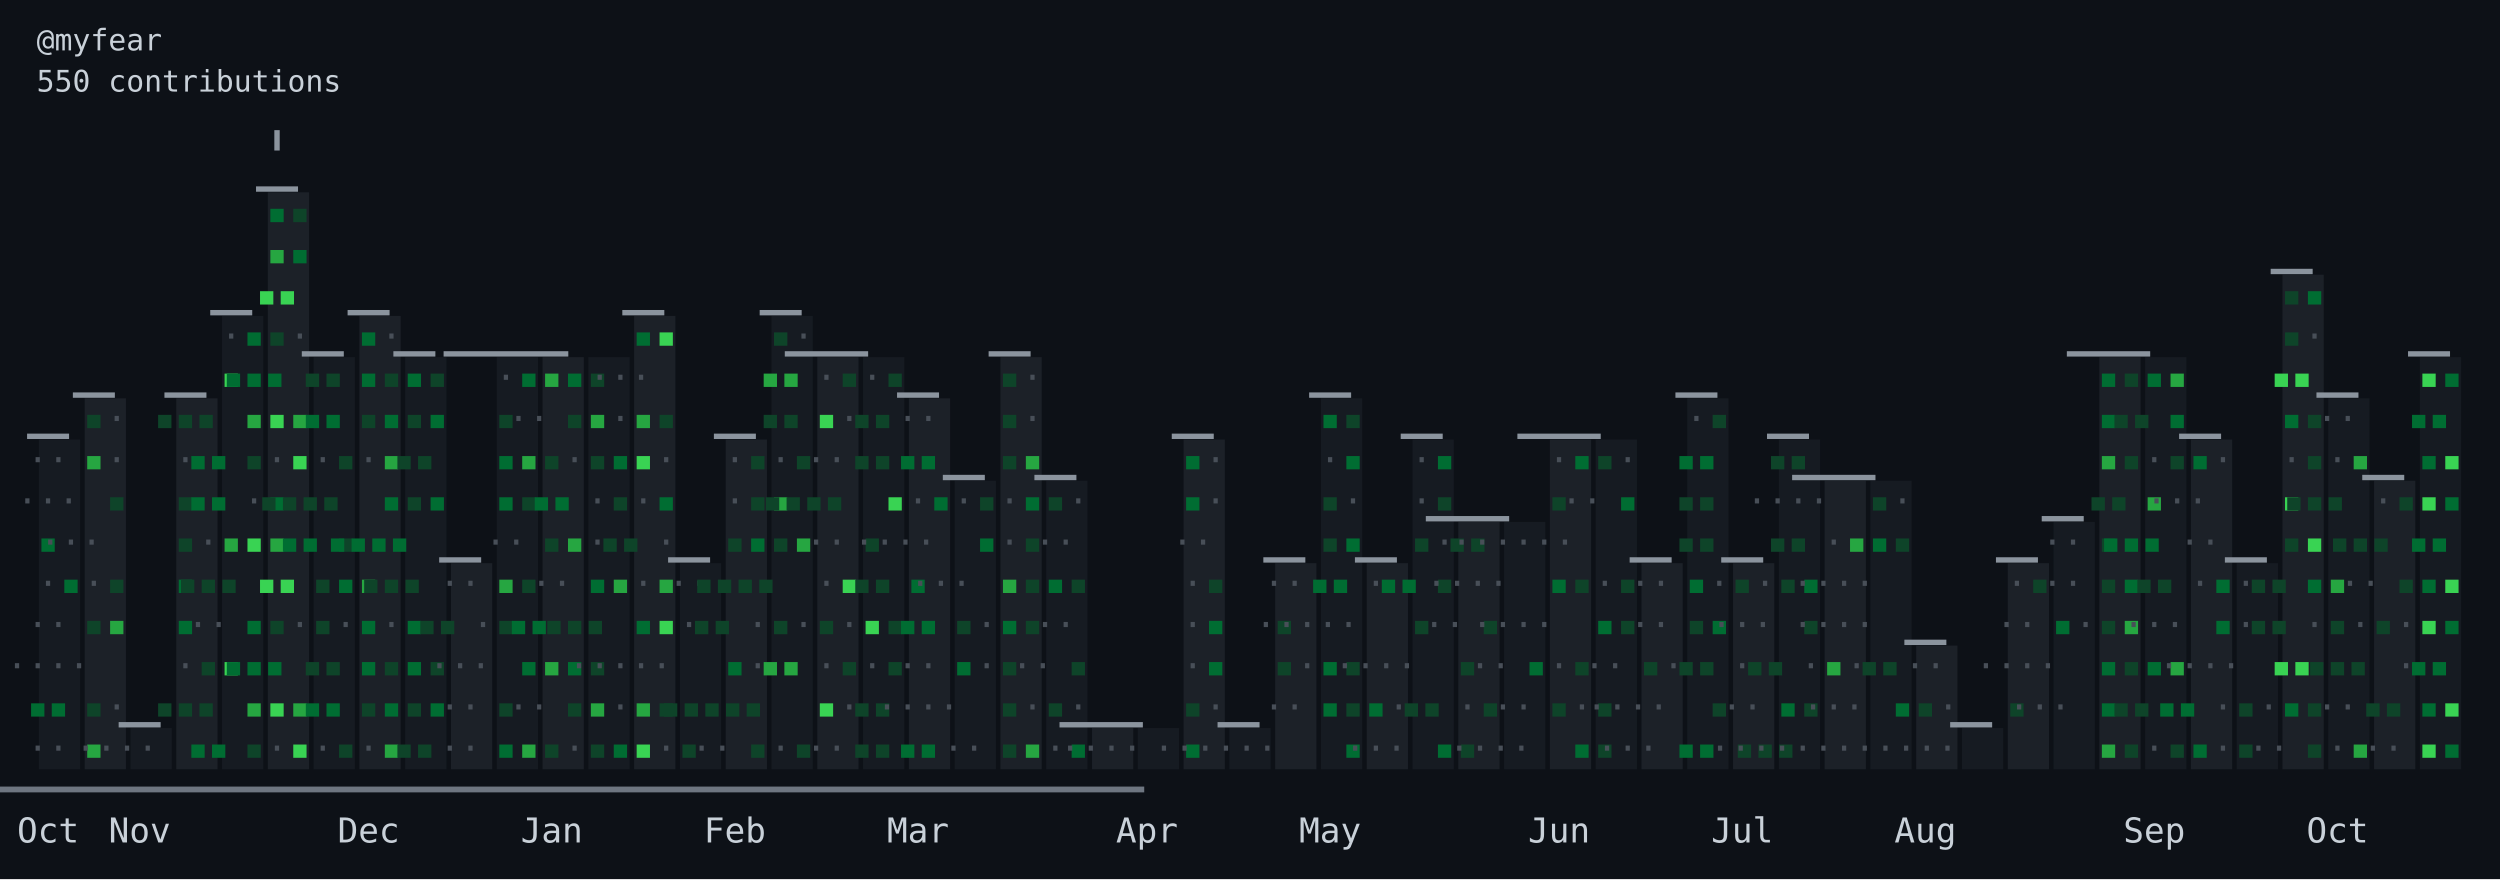
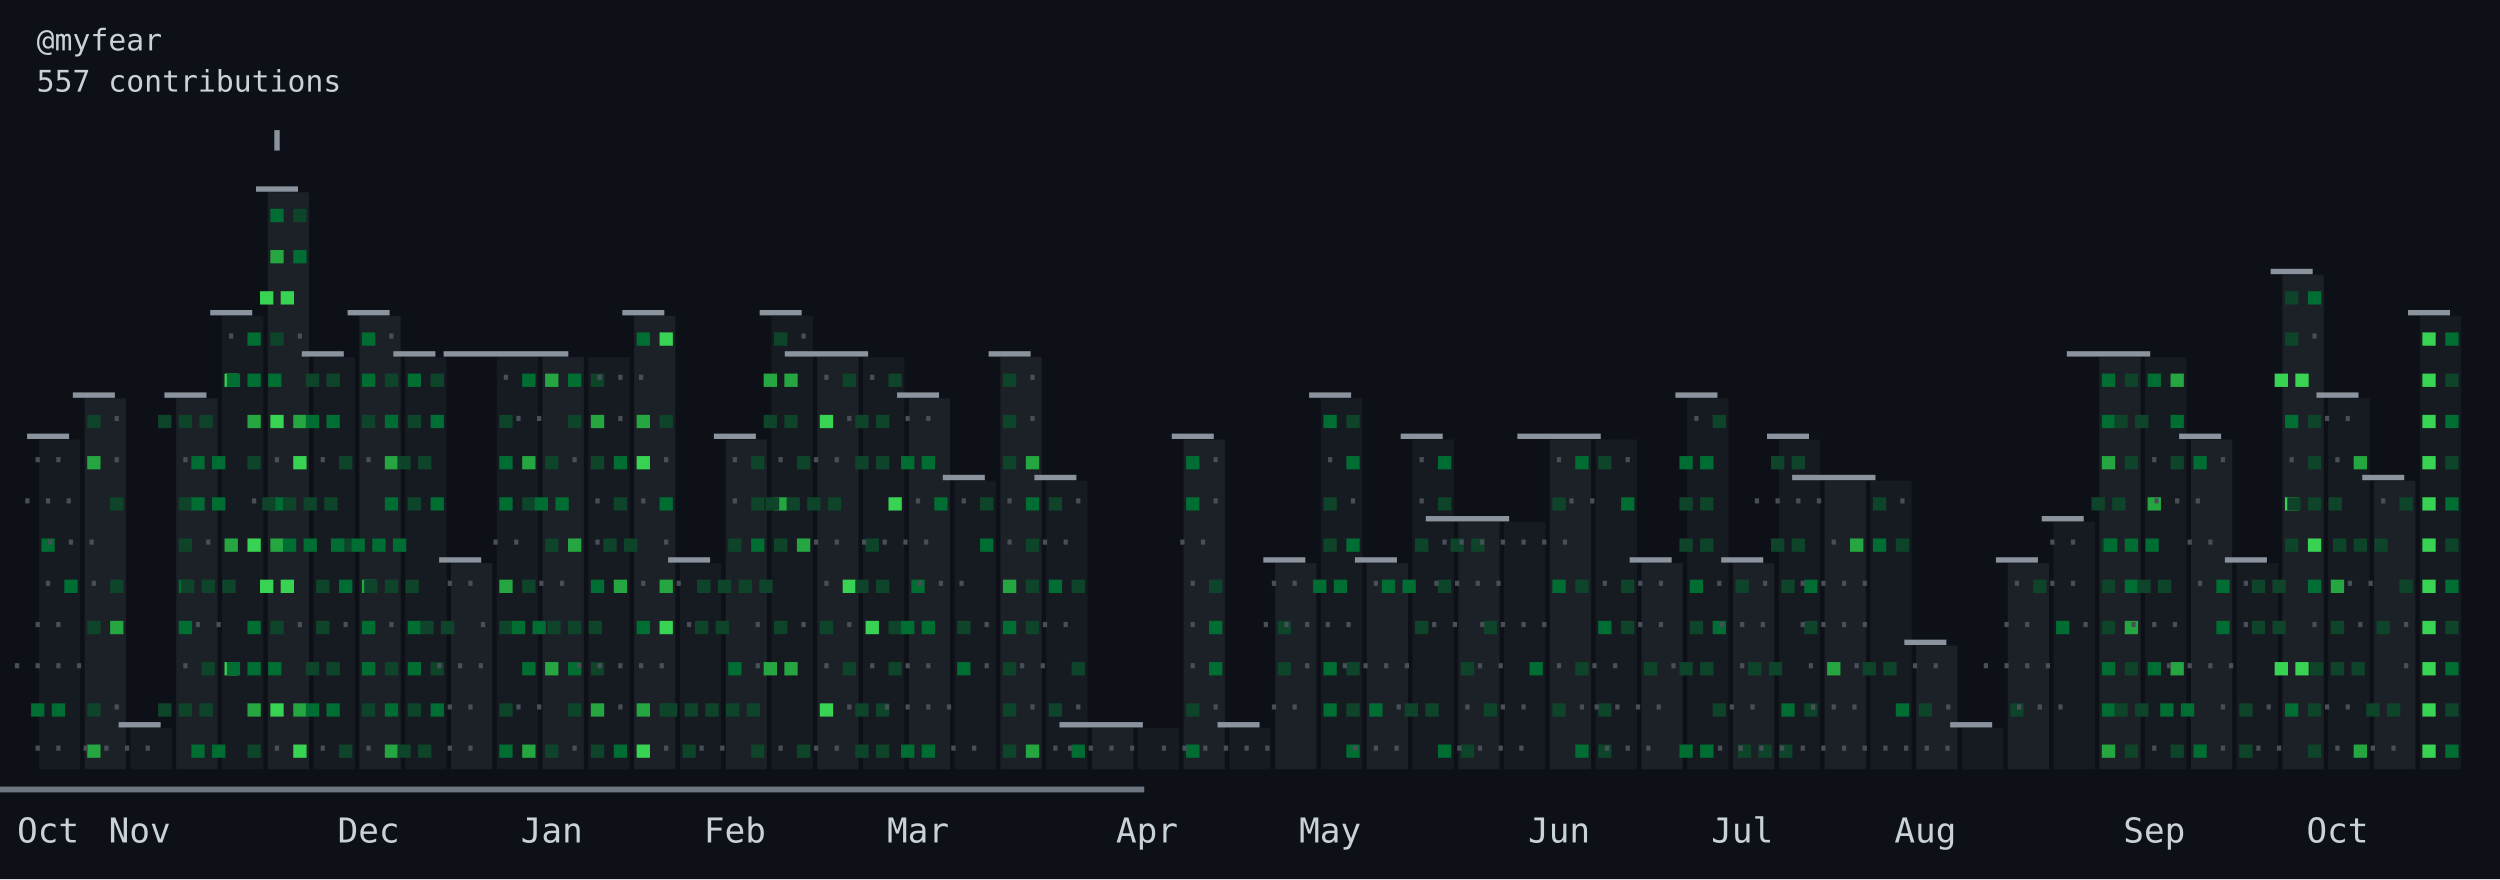
<svg xmlns="http://www.w3.org/2000/svg" width="1092" height="384" viewBox="0 0 1092 384" role="img" aria-labelledby="title desc">
  <rect width="100%" height="100%" fill="#0d1117" />
  <g font-family="ui-monospace, 'SF Mono', Menlo, Consolas, 'DejaVu Sans Mono', monospace" font-size="13" fill="#c9d1d9">
    <text x="16" y="22">@myfear</text>
-     <text x="16" y="40">550 contributions</text>
+     <text x="16" y="40">557 contributions</text>
  </g>
  <rect x="117" y="84" width="18" height="252" fill="#1c2128" />
  <rect x="997" y="120" width="18" height="216" fill="#1c2128" />
  <rect x="97" y="138" width="18" height="198" fill="#161b22" />
  <rect x="157" y="138" width="18" height="198" fill="#1c2128" />
  <rect x="277" y="138" width="18" height="198" fill="#1c2128" />
  <rect x="337" y="138" width="18" height="198" fill="#161b22" />
+   <rect x="1057" y="138" width="18" height="198" fill="#161b22" />
  <rect x="137" y="156" width="18" height="180" fill="#161b22" />
  <rect x="177" y="156" width="18" height="180" fill="#161b22" />
  <rect x="217" y="156" width="18" height="180" fill="#161b22" />
  <rect x="237" y="156" width="18" height="180" fill="#1c2128" />
  <rect x="257" y="156" width="18" height="180" fill="#161b22" />
  <rect x="357" y="156" width="18" height="180" fill="#1c2128" />
  <rect x="377" y="156" width="18" height="180" fill="#161b22" />
  <rect x="437" y="156" width="18" height="180" fill="#1c2128" />
  <rect x="917" y="156" width="18" height="180" fill="#1c2128" />
  <rect x="937" y="156" width="18" height="180" fill="#161b22" />
-   <rect x="1057" y="156" width="18" height="180" fill="#161b22" />
  <rect x="37" y="174" width="18" height="162" fill="#1c2128" />
  <rect x="77" y="174" width="18" height="162" fill="#1c2128" />
  <rect x="397" y="174" width="18" height="162" fill="#1c2128" />
  <rect x="577" y="174" width="18" height="162" fill="#161b22" />
  <rect x="737" y="174" width="18" height="162" fill="#161b22" />
  <rect x="1017" y="174" width="18" height="162" fill="#161b22" />
  <rect x="17" y="192" width="18" height="144" fill="#161b22" />
  <rect x="317" y="192" width="18" height="144" fill="#1c2128" />
  <rect x="517" y="192" width="18" height="144" fill="#1c2128" />
  <rect x="617" y="192" width="18" height="144" fill="#161b22" />
  <rect x="677" y="192" width="18" height="144" fill="#1c2128" />
  <rect x="697" y="192" width="18" height="144" fill="#161b22" />
  <rect x="777" y="192" width="18" height="144" fill="#161b22" />
  <rect x="957" y="192" width="18" height="144" fill="#1c2128" />
  <rect x="417" y="210" width="18" height="126" fill="#161b22" />
  <rect x="457" y="210" width="18" height="126" fill="#161b22" />
  <rect x="797" y="210" width="18" height="126" fill="#1c2128" />
  <rect x="817" y="210" width="18" height="126" fill="#161b22" />
  <rect x="1037" y="210" width="18" height="126" fill="#1c2128" />
  <rect x="637" y="228" width="18" height="108" fill="#1c2128" />
  <rect x="657" y="228" width="18" height="108" fill="#161b22" />
  <rect x="897" y="228" width="18" height="108" fill="#161b22" />
  <rect x="197" y="246" width="18" height="90" fill="#1c2128" />
  <rect x="297" y="246" width="18" height="90" fill="#161b22" />
  <rect x="557" y="246" width="18" height="90" fill="#1c2128" />
  <rect x="597" y="246" width="18" height="90" fill="#1c2128" />
  <rect x="717" y="246" width="18" height="90" fill="#1c2128" />
  <rect x="757" y="246" width="18" height="90" fill="#1c2128" />
  <rect x="877" y="246" width="18" height="90" fill="#1c2128" />
  <rect x="977" y="246" width="18" height="90" fill="#161b22" />
  <rect x="837" y="282" width="18" height="54" fill="#1c2128" />
  <rect x="57" y="318" width="18" height="18" fill="#161b22" />
  <rect x="477" y="318" width="18" height="18" fill="#1c2128" />
  <rect x="497" y="318" width="18" height="18" fill="#161b22" />
  <rect x="537" y="318" width="18" height="18" fill="#161b22" />
  <rect x="857" y="318" width="18" height="18" fill="#161b22" />
  <g font-family="ui-monospace, 'SF Mono', Menlo, Consolas, 'DejaVu Sans Mono', monospace" font-size="15" text-anchor="middle">
    <text x="121" y="62" fill="#8b949e">╻</text>
    <text x="121 131" y="80" fill="#8b949e">▁▁</text>
    <text x="121" y="98" fill="#006d32">▪</text>
    <text x="131" y="98" fill="#0e4429">▪</text>
    <text x="121" y="116" fill="#26a641">▪</text>
    <text x="131" y="116" fill="#006d32">▪</text>
    <text x="1001 1011" y="116" fill="#8b949e">▁▁</text>
    <text x="101 111" y="134" fill="#8b949e">▁▁</text>
    <text x="121 131" y="134" fill="#39d353">▪▪</text>
    <text x="161 171" y="134" fill="#8b949e">▁▁</text>
    <text x="281 291" y="134" fill="#8b949e">▁▁</text>
    <text x="341 351" y="134" fill="#8b949e">▁▁</text>
    <text x="1001" y="134" fill="#0e4429">▪</text>
    <text x="1011" y="134" fill="#006d32">▪</text>
+     <text x="1061 1071" y="134" fill="#8b949e">▁▁</text>
    <text x="101" y="152" fill="#484f58">·</text>
    <text x="111" y="152" fill="#006d32">▪</text>
    <text x="121" y="152" fill="#0e4429">▪</text>
    <text x="131" y="152" fill="#484f58">·</text>
    <text x="141 151" y="152" fill="#8b949e">▁▁</text>
    <text x="161" y="152" fill="#006d32">▪</text>
    <text x="171" y="152" fill="#484f58">·</text>
    <text x="181 191" y="152" fill="#8b949e">▁▁</text>
    <text x="221 231 241 251 261 271" y="152" fill="#8b949e">▁▁▁▁▁▁</text>
    <text x="281" y="152" fill="#006d32">▪</text>
    <text x="291" y="152" fill="#39d353">▪</text>
    <text x="341" y="152" fill="#0e4429">▪</text>
    <text x="351" y="152" fill="#484f58">·</text>
    <text x="361 371 381 391" y="152" fill="#8b949e">▁▁▁▁</text>
    <text x="441 451" y="152" fill="#8b949e">▁▁</text>
    <text x="921 931 941 951" y="152" fill="#8b949e">▁▁▁▁</text>
    <text x="1001" y="152" fill="#0e4429">▪</text>
    <text x="1011" y="152" fill="#484f58">·</text>
-     <text x="1061 1071" y="152" fill="#8b949e">▁▁</text>
+     <text x="1061" y="152" fill="#39d353">▪</text>
+     <text x="1071" y="152" fill="#006d32">▪</text>
    <text x="41 51" y="170" fill="#8b949e">▁▁</text>
    <text x="81 91" y="170" fill="#8b949e">▁▁</text>
    <text x="101" y="170" fill="#39d353">▪</text>
    <text x="111 121 131" y="170" fill="#006d32">▪▪▪</text>
    <text x="141 151" y="170" fill="#0e4429">▪▪</text>
    <text x="161" y="170" fill="#006d32">▪</text>
    <text x="171" y="170" fill="#0e4429">▪</text>
    <text x="181" y="170" fill="#006d32">▪</text>
    <text x="191" y="170" fill="#0e4429">▪</text>
    <text x="221" y="170" fill="#484f58">·</text>
    <text x="231" y="170" fill="#006d32">▪</text>
    <text x="241" y="170" fill="#26a641">▪</text>
    <text x="251" y="170" fill="#006d32">▪</text>
    <text x="261" y="170" fill="#0e4429">▪</text>
    <text x="271 281 291" y="170" fill="#484f58">···</text>
    <text x="341 351" y="170" fill="#26a641">▪▪</text>
    <text x="361" y="170" fill="#484f58">·</text>
    <text x="371" y="170" fill="#0e4429">▪</text>
    <text x="381" y="170" fill="#484f58">·</text>
    <text x="391" y="170" fill="#0e4429">▪</text>
    <text x="401 411" y="170" fill="#8b949e">▁▁</text>
    <text x="441" y="170" fill="#0e4429">▪</text>
    <text x="451" y="170" fill="#484f58">·</text>
    <text x="581 591" y="170" fill="#8b949e">▁▁</text>
    <text x="741 751" y="170" fill="#8b949e">▁▁</text>
    <text x="921" y="170" fill="#006d32">▪</text>
    <text x="931" y="170" fill="#0e4429">▪</text>
    <text x="941" y="170" fill="#006d32">▪</text>
    <text x="951" y="170" fill="#26a641">▪</text>
    <text x="1001 1011" y="170" fill="#39d353">▪▪</text>
    <text x="1021 1031" y="170" fill="#8b949e">▁▁</text>
    <text x="1061" y="170" fill="#39d353">▪</text>
-     <text x="1071" y="170" fill="#006d32">▪</text>
+     <text x="1071" y="170" fill="#0e4429">▪</text>
    <text x="21 31" y="188" fill="#8b949e">▁▁</text>
    <text x="41" y="188" fill="#0e4429">▪</text>
    <text x="51" y="188" fill="#484f58">·</text>
    <text x="81 91 101" y="188" fill="#0e4429">▪▪▪</text>
    <text x="111" y="188" fill="#26a641">▪</text>
    <text x="121" y="188" fill="#39d353">▪</text>
    <text x="131" y="188" fill="#26a641">▪</text>
    <text x="141 151" y="188" fill="#006d32">▪▪</text>
    <text x="161" y="188" fill="#0e4429">▪</text>
    <text x="171" y="188" fill="#006d32">▪</text>
    <text x="181" y="188" fill="#0e4429">▪</text>
    <text x="191" y="188" fill="#006d32">▪</text>
    <text x="221" y="188" fill="#0e4429">▪</text>
    <text x="231 241" y="188" fill="#484f58">··</text>
    <text x="251" y="188" fill="#0e4429">▪</text>
    <text x="261" y="188" fill="#26a641">▪</text>
    <text x="271" y="188" fill="#484f58">·</text>
    <text x="281" y="188" fill="#26a641">▪</text>
    <text x="291" y="188" fill="#0e4429">▪</text>
    <text x="321 331" y="188" fill="#8b949e">▁▁</text>
    <text x="341 351" y="188" fill="#0e4429">▪▪</text>
    <text x="361" y="188" fill="#39d353">▪</text>
    <text x="371" y="188" fill="#484f58">·</text>
    <text x="381 391" y="188" fill="#0e4429">▪▪</text>
    <text x="401 411" y="188" fill="#484f58">··</text>
    <text x="441" y="188" fill="#0e4429">▪</text>
    <text x="451" y="188" fill="#484f58">·</text>
    <text x="521 531" y="188" fill="#8b949e">▁▁</text>
    <text x="581" y="188" fill="#006d32">▪</text>
    <text x="591" y="188" fill="#0e4429">▪</text>
    <text x="621 631" y="188" fill="#8b949e">▁▁</text>
    <text x="681 691 701 711" y="188" fill="#8b949e">▁▁▁▁</text>
    <text x="741" y="188" fill="#484f58">·</text>
    <text x="751" y="188" fill="#0e4429">▪</text>
    <text x="781 791" y="188" fill="#8b949e">▁▁</text>
    <text x="921" y="188" fill="#006d32">▪</text>
    <text x="931 941" y="188" fill="#0e4429">▪▪</text>
    <text x="951" y="188" fill="#006d32">▪</text>
    <text x="961 971" y="188" fill="#8b949e">▁▁</text>
    <text x="1001" y="188" fill="#006d32">▪</text>
    <text x="1011" y="188" fill="#0e4429">▪</text>
    <text x="1021 1031" y="188" fill="#484f58">··</text>
-     <text x="1061 1071" y="188" fill="#006d32">▪▪</text>
+     <text x="1061" y="188" fill="#39d353">▪</text>
+     <text x="1071" y="188" fill="#006d32">▪</text>
    <text x="21 31" y="206" fill="#484f58">··</text>
    <text x="41" y="206" fill="#26a641">▪</text>
    <text x="51" y="206" fill="#484f58">·</text>
    <text x="81" y="206" fill="#484f58">·</text>
    <text x="91 101" y="206" fill="#006d32">▪▪</text>
    <text x="111" y="206" fill="#0e4429">▪</text>
    <text x="121" y="206" fill="#484f58">·</text>
    <text x="131" y="206" fill="#39d353">▪</text>
    <text x="141" y="206" fill="#484f58">·</text>
    <text x="151" y="206" fill="#0e4429">▪</text>
    <text x="161" y="206" fill="#484f58">·</text>
    <text x="171" y="206" fill="#26a641">▪</text>
    <text x="181 191" y="206" fill="#0e4429">▪▪</text>
    <text x="221" y="206" fill="#006d32">▪</text>
    <text x="231" y="206" fill="#26a641">▪</text>
    <text x="241" y="206" fill="#0e4429">▪</text>
    <text x="251" y="206" fill="#484f58">·</text>
    <text x="261" y="206" fill="#0e4429">▪</text>
    <text x="271" y="206" fill="#006d32">▪</text>
    <text x="281" y="206" fill="#39d353">▪</text>
    <text x="291" y="206" fill="#484f58">·</text>
    <text x="321" y="206" fill="#484f58">·</text>
    <text x="331" y="206" fill="#0e4429">▪</text>
    <text x="341" y="206" fill="#484f58">·</text>
    <text x="351" y="206" fill="#0e4429">▪</text>
    <text x="361 371" y="206" fill="#484f58">··</text>
    <text x="381 391" y="206" fill="#0e4429">▪▪</text>
    <text x="401 411" y="206" fill="#006d32">▪▪</text>
    <text x="421 431" y="206" fill="#8b949e">▁▁</text>
    <text x="441" y="206" fill="#0e4429">▪</text>
    <text x="451" y="206" fill="#26a641">▪</text>
    <text x="461 471" y="206" fill="#8b949e">▁▁</text>
    <text x="521" y="206" fill="#006d32">▪</text>
    <text x="531" y="206" fill="#484f58">·</text>
    <text x="581" y="206" fill="#484f58">·</text>
    <text x="591" y="206" fill="#006d32">▪</text>
    <text x="621" y="206" fill="#484f58">·</text>
    <text x="631" y="206" fill="#006d32">▪</text>
    <text x="681" y="206" fill="#484f58">·</text>
    <text x="691" y="206" fill="#006d32">▪</text>
    <text x="701" y="206" fill="#0e4429">▪</text>
    <text x="711" y="206" fill="#484f58">·</text>
    <text x="741 751" y="206" fill="#006d32">▪▪</text>
    <text x="781 791" y="206" fill="#0e4429">▪▪</text>
    <text x="801 811 821 831" y="206" fill="#8b949e">▁▁▁▁</text>
    <text x="921" y="206" fill="#26a641">▪</text>
    <text x="931" y="206" fill="#0e4429">▪</text>
    <text x="941" y="206" fill="#484f58">·</text>
    <text x="951" y="206" fill="#0e4429">▪</text>
    <text x="961" y="206" fill="#006d32">▪</text>
    <text x="971" y="206" fill="#484f58">·</text>
    <text x="1001" y="206" fill="#484f58">·</text>
    <text x="1011" y="206" fill="#0e4429">▪</text>
    <text x="1021" y="206" fill="#484f58">·</text>
    <text x="1031" y="206" fill="#26a641">▪</text>
    <text x="1041 1051" y="206" fill="#8b949e">▁▁</text>
-     <text x="1061" y="206" fill="#006d32">▪</text>
-     <text x="1071" y="206" fill="#39d353">▪</text>
+     <text x="1061" y="206" fill="#39d353">▪</text>
+     <text x="1071" y="206" fill="#0e4429">▪</text>
    <text x="21 31 41" y="224" fill="#484f58">···</text>
    <text x="51" y="224" fill="#0e4429">▪</text>
    <text x="81" y="224" fill="#0e4429">▪</text>
    <text x="91 101" y="224" fill="#006d32">▪▪</text>
    <text x="111" y="224" fill="#484f58">·</text>
    <text x="121" y="224" fill="#006d32">▪</text>
    <text x="131 141 151 161" y="224" fill="#0e4429">▪▪▪▪</text>
    <text x="171" y="224" fill="#006d32">▪</text>
    <text x="181" y="224" fill="#0e4429">▪</text>
    <text x="191" y="224" fill="#006d32">▪</text>
    <text x="221" y="224" fill="#006d32">▪</text>
    <text x="231" y="224" fill="#0e4429">▪</text>
    <text x="241 251" y="224" fill="#006d32">▪▪</text>
    <text x="261" y="224" fill="#484f58">·</text>
    <text x="271" y="224" fill="#0e4429">▪</text>
    <text x="281" y="224" fill="#484f58">·</text>
    <text x="291" y="224" fill="#006d32">▪</text>
    <text x="321" y="224" fill="#484f58">·</text>
    <text x="331" y="224" fill="#0e4429">▪</text>
    <text x="341" y="224" fill="#26a641">▪</text>
    <text x="351 361 371 381" y="224" fill="#0e4429">▪▪▪▪</text>
    <text x="391" y="224" fill="#39d353">▪</text>
    <text x="401" y="224" fill="#484f58">·</text>
    <text x="411" y="224" fill="#006d32">▪</text>
    <text x="421" y="224" fill="#484f58">·</text>
    <text x="431" y="224" fill="#0e4429">▪</text>
    <text x="441" y="224" fill="#484f58">·</text>
    <text x="451" y="224" fill="#006d32">▪</text>
    <text x="461" y="224" fill="#0e4429">▪</text>
    <text x="471" y="224" fill="#484f58">·</text>
    <text x="521" y="224" fill="#006d32">▪</text>
    <text x="531" y="224" fill="#484f58">·</text>
    <text x="581" y="224" fill="#0e4429">▪</text>
    <text x="591" y="224" fill="#484f58">·</text>
    <text x="621" y="224" fill="#484f58">·</text>
    <text x="631" y="224" fill="#0e4429">▪</text>
    <text x="641 651 661 671" y="224" fill="#8b949e">▁▁▁▁</text>
    <text x="681" y="224" fill="#0e4429">▪</text>
    <text x="691 701" y="224" fill="#484f58">··</text>
    <text x="711" y="224" fill="#006d32">▪</text>
    <text x="741 751" y="224" fill="#0e4429">▪▪</text>
    <text x="781 791 801 811" y="224" fill="#484f58">····</text>
    <text x="821" y="224" fill="#0e4429">▪</text>
    <text x="831" y="224" fill="#484f58">·</text>
    <text x="901 911" y="224" fill="#8b949e">▁▁</text>
    <text x="921 931" y="224" fill="#0e4429">▪▪</text>
    <text x="941" y="224" fill="#26a641">▪</text>
    <text x="951 961 971" y="224" fill="#484f58">···</text>
    <text x="1001" y="224" fill="#39d353">▪</text>
    <text x="1011 1021 1031" y="224" fill="#0e4429">▪▪▪</text>
    <text x="1041" y="224" fill="#484f58">·</text>
    <text x="1051" y="224" fill="#0e4429">▪</text>
    <text x="1061" y="224" fill="#39d353">▪</text>
    <text x="1071" y="224" fill="#006d32">▪</text>
    <text x="21" y="242" fill="#006d32">▪</text>
    <text x="31 41 51" y="242" fill="#484f58">···</text>
    <text x="81" y="242" fill="#0e4429">▪</text>
    <text x="91" y="242" fill="#484f58">·</text>
    <text x="101" y="242" fill="#26a641">▪</text>
    <text x="111" y="242" fill="#39d353">▪</text>
    <text x="121" y="242" fill="#26a641">▪</text>
    <text x="131 141" y="242" fill="#006d32">▪▪</text>
    <text x="151" y="242" fill="#0e4429">▪</text>
    <text x="161 171 181 191" y="242" fill="#006d32">▪▪▪▪</text>
    <text x="201 211" y="242" fill="#8b949e">▁▁</text>
    <text x="221 231" y="242" fill="#484f58">··</text>
    <text x="241" y="242" fill="#0e4429">▪</text>
    <text x="251" y="242" fill="#26a641">▪</text>
    <text x="261" y="242" fill="#484f58">·</text>
    <text x="271 281" y="242" fill="#0e4429">▪▪</text>
    <text x="291" y="242" fill="#484f58">·</text>
    <text x="301 311" y="242" fill="#8b949e">▁▁</text>
    <text x="321" y="242" fill="#0e4429">▪</text>
    <text x="331" y="242" fill="#006d32">▪</text>
    <text x="341" y="242" fill="#0e4429">▪</text>
    <text x="351" y="242" fill="#26a641">▪</text>
    <text x="361 371" y="242" fill="#484f58">··</text>
    <text x="381" y="242" fill="#0e4429">▪</text>
    <text x="391 401 411 421" y="242" fill="#484f58">····</text>
    <text x="431" y="242" fill="#006d32">▪</text>
    <text x="441" y="242" fill="#484f58">·</text>
    <text x="451" y="242" fill="#0e4429">▪</text>
    <text x="461 471" y="242" fill="#484f58">··</text>
    <text x="521 531" y="242" fill="#484f58">··</text>
    <text x="561 571" y="242" fill="#8b949e">▁▁</text>
    <text x="581" y="242" fill="#0e4429">▪</text>
    <text x="591" y="242" fill="#006d32">▪</text>
    <text x="601 611" y="242" fill="#8b949e">▁▁</text>
    <text x="621" y="242" fill="#0e4429">▪</text>
    <text x="631" y="242" fill="#484f58">·</text>
    <text x="641 651" y="242" fill="#0e4429">▪▪</text>
    <text x="661 671 681 691 701 711" y="242" fill="#484f58">······</text>
    <text x="721 731" y="242" fill="#8b949e">▁▁</text>
    <text x="741 751" y="242" fill="#0e4429">▪▪</text>
    <text x="761 771" y="242" fill="#8b949e">▁▁</text>
    <text x="781 791" y="242" fill="#0e4429">▪▪</text>
    <text x="801" y="242" fill="#484f58">·</text>
    <text x="811" y="242" fill="#26a641">▪</text>
    <text x="821" y="242" fill="#006d32">▪</text>
    <text x="831" y="242" fill="#0e4429">▪</text>
    <text x="881 891" y="242" fill="#8b949e">▁▁</text>
    <text x="901 911" y="242" fill="#484f58">··</text>
    <text x="921" y="242" fill="#0e4429">▪</text>
    <text x="931 941 951" y="242" fill="#006d32">▪▪▪</text>
    <text x="961 971" y="242" fill="#484f58">··</text>
    <text x="981 991" y="242" fill="#8b949e">▁▁</text>
    <text x="1001" y="242" fill="#0e4429">▪</text>
    <text x="1011" y="242" fill="#39d353">▪</text>
    <text x="1021" y="242" fill="#484f58">·</text>
    <text x="1031 1041 1051" y="242" fill="#0e4429">▪▪▪</text>
-     <text x="1061 1071" y="242" fill="#006d32">▪▪</text>
+     <text x="1061" y="242" fill="#39d353">▪</text>
+     <text x="1071" y="242" fill="#0e4429">▪</text>
    <text x="21" y="260" fill="#484f58">·</text>
    <text x="31" y="260" fill="#006d32">▪</text>
    <text x="41" y="260" fill="#484f58">·</text>
    <text x="51" y="260" fill="#0e4429">▪</text>
    <text x="81" y="260" fill="#006d32">▪</text>
    <text x="91 101 111" y="260" fill="#0e4429">▪▪▪</text>
    <text x="121 131" y="260" fill="#39d353">▪▪</text>
    <text x="141" y="260" fill="#0e4429">▪</text>
    <text x="151" y="260" fill="#006d32">▪</text>
    <text x="161" y="260" fill="#26a641">▪</text>
    <text x="171 181 191" y="260" fill="#0e4429">▪▪▪</text>
    <text x="201 211" y="260" fill="#484f58">··</text>
    <text x="221" y="260" fill="#26a641">▪</text>
    <text x="231" y="260" fill="#0e4429">▪</text>
    <text x="241 251" y="260" fill="#484f58">··</text>
    <text x="261" y="260" fill="#006d32">▪</text>
    <text x="271" y="260" fill="#26a641">▪</text>
    <text x="281" y="260" fill="#484f58">·</text>
    <text x="291" y="260" fill="#26a641">▪</text>
    <text x="301 311" y="260" fill="#484f58">··</text>
    <text x="321 331 341 351" y="260" fill="#0e4429">▪▪▪▪</text>
    <text x="361" y="260" fill="#484f58">·</text>
    <text x="371" y="260" fill="#39d353">▪</text>
    <text x="381 391" y="260" fill="#0e4429">▪▪</text>
    <text x="401" y="260" fill="#006d32">▪</text>
    <text x="411 421 431" y="260" fill="#484f58">···</text>
    <text x="441" y="260" fill="#26a641">▪</text>
    <text x="451" y="260" fill="#0e4429">▪</text>
    <text x="461" y="260" fill="#006d32">▪</text>
    <text x="471" y="260" fill="#0e4429">▪</text>
    <text x="521" y="260" fill="#484f58">·</text>
    <text x="531" y="260" fill="#0e4429">▪</text>
    <text x="561 571" y="260" fill="#484f58">··</text>
    <text x="581 591" y="260" fill="#006d32">▪▪</text>
    <text x="601" y="260" fill="#484f58">·</text>
    <text x="611 621" y="260" fill="#006d32">▪▪</text>
    <text x="631" y="260" fill="#0e4429">▪</text>
    <text x="641 651 661 671" y="260" fill="#484f58">····</text>
    <text x="681" y="260" fill="#006d32">▪</text>
    <text x="691" y="260" fill="#0e4429">▪</text>
    <text x="701" y="260" fill="#484f58">·</text>
    <text x="711" y="260" fill="#0e4429">▪</text>
    <text x="721 731" y="260" fill="#484f58">··</text>
    <text x="741" y="260" fill="#006d32">▪</text>
    <text x="751" y="260" fill="#484f58">·</text>
    <text x="761" y="260" fill="#0e4429">▪</text>
    <text x="771" y="260" fill="#484f58">·</text>
    <text x="781" y="260" fill="#0e4429">▪</text>
    <text x="791" y="260" fill="#006d32">▪</text>
    <text x="801 811 821 831" y="260" fill="#484f58">····</text>
    <text x="881" y="260" fill="#484f58">·</text>
    <text x="891" y="260" fill="#0e4429">▪</text>
    <text x="901 911" y="260" fill="#484f58">··</text>
    <text x="921" y="260" fill="#0e4429">▪</text>
    <text x="931" y="260" fill="#006d32">▪</text>
    <text x="941 951" y="260" fill="#0e4429">▪▪</text>
    <text x="961" y="260" fill="#484f58">·</text>
    <text x="971" y="260" fill="#006d32">▪</text>
    <text x="981" y="260" fill="#484f58">·</text>
    <text x="991 1001" y="260" fill="#0e4429">▪▪</text>
    <text x="1011" y="260" fill="#006d32">▪</text>
    <text x="1021" y="260" fill="#26a641">▪</text>
    <text x="1031 1041" y="260" fill="#484f58">··</text>
    <text x="1051" y="260" fill="#0e4429">▪</text>
-     <text x="1061" y="260" fill="#006d32">▪</text>
-     <text x="1071" y="260" fill="#39d353">▪</text>
+     <text x="1061" y="260" fill="#39d353">▪</text>
+     <text x="1071" y="260" fill="#006d32">▪</text>
    <text x="21 31" y="278" fill="#484f58">··</text>
    <text x="41" y="278" fill="#0e4429">▪</text>
    <text x="51" y="278" fill="#26a641">▪</text>
    <text x="81" y="278" fill="#006d32">▪</text>
    <text x="91 101" y="278" fill="#484f58">··</text>
    <text x="111" y="278" fill="#006d32">▪</text>
    <text x="121" y="278" fill="#0e4429">▪</text>
    <text x="131" y="278" fill="#484f58">·</text>
    <text x="141" y="278" fill="#0e4429">▪</text>
    <text x="151" y="278" fill="#484f58">·</text>
    <text x="161" y="278" fill="#006d32">▪</text>
    <text x="171" y="278" fill="#484f58">·</text>
    <text x="181" y="278" fill="#006d32">▪</text>
    <text x="191 201" y="278" fill="#0e4429">▪▪</text>
    <text x="211" y="278" fill="#484f58">·</text>
    <text x="221" y="278" fill="#0e4429">▪</text>
    <text x="231 241" y="278" fill="#006d32">▪▪</text>
    <text x="251 261 271" y="278" fill="#0e4429">▪▪▪</text>
    <text x="281" y="278" fill="#006d32">▪</text>
    <text x="291" y="278" fill="#39d353">▪</text>
    <text x="301" y="278" fill="#484f58">·</text>
    <text x="311 321" y="278" fill="#0e4429">▪▪</text>
    <text x="331" y="278" fill="#484f58">·</text>
    <text x="341" y="278" fill="#0e4429">▪</text>
    <text x="351" y="278" fill="#484f58">·</text>
    <text x="361" y="278" fill="#0e4429">▪</text>
    <text x="371" y="278" fill="#484f58">·</text>
    <text x="381" y="278" fill="#39d353">▪</text>
    <text x="391" y="278" fill="#0e4429">▪</text>
    <text x="401 411" y="278" fill="#006d32">▪▪</text>
    <text x="421" y="278" fill="#0e4429">▪</text>
    <text x="431" y="278" fill="#484f58">·</text>
    <text x="441" y="278" fill="#006d32">▪</text>
    <text x="451" y="278" fill="#0e4429">▪</text>
    <text x="461 471" y="278" fill="#484f58">··</text>
    <text x="521" y="278" fill="#484f58">·</text>
    <text x="531" y="278" fill="#006d32">▪</text>
    <text x="561" y="278" fill="#0e4429">▪</text>
    <text x="571 581 591 601 611" y="278" fill="#484f58">·····</text>
    <text x="621" y="278" fill="#0e4429">▪</text>
    <text x="631 641" y="278" fill="#484f58">··</text>
    <text x="651" y="278" fill="#0e4429">▪</text>
    <text x="661 671 681 691" y="278" fill="#484f58">····</text>
    <text x="701" y="278" fill="#006d32">▪</text>
    <text x="711" y="278" fill="#0e4429">▪</text>
    <text x="721 731" y="278" fill="#484f58">··</text>
    <text x="741" y="278" fill="#0e4429">▪</text>
    <text x="751" y="278" fill="#006d32">▪</text>
    <text x="761 771 781" y="278" fill="#484f58">···</text>
    <text x="791" y="278" fill="#0e4429">▪</text>
    <text x="801 811 821 831" y="278" fill="#484f58">····</text>
    <text x="841 851" y="278" fill="#8b949e">▁▁</text>
    <text x="881 891" y="278" fill="#484f58">··</text>
    <text x="901" y="278" fill="#006d32">▪</text>
    <text x="911" y="278" fill="#484f58">·</text>
    <text x="921" y="278" fill="#0e4429">▪</text>
    <text x="931" y="278" fill="#26a641">▪</text>
    <text x="941 951 961" y="278" fill="#484f58">···</text>
    <text x="971" y="278" fill="#006d32">▪</text>
    <text x="981" y="278" fill="#484f58">·</text>
    <text x="991 1001" y="278" fill="#0e4429">▪▪</text>
    <text x="1011" y="278" fill="#484f58">·</text>
    <text x="1021" y="278" fill="#0e4429">▪</text>
    <text x="1031" y="278" fill="#484f58">·</text>
    <text x="1041" y="278" fill="#0e4429">▪</text>
    <text x="1051" y="278" fill="#484f58">·</text>
    <text x="1061" y="278" fill="#39d353">▪</text>
-     <text x="1071" y="278" fill="#006d32">▪</text>
+     <text x="1071" y="278" fill="#0e4429">▪</text>
    <text x="21 31 41 51" y="296" fill="#484f58">····</text>
    <text x="81" y="296" fill="#484f58">·</text>
    <text x="91" y="296" fill="#0e4429">▪</text>
    <text x="101" y="296" fill="#39d353">▪</text>
    <text x="111 121 131" y="296" fill="#006d32">▪▪▪</text>
    <text x="141 151" y="296" fill="#0e4429">▪▪</text>
    <text x="161" y="296" fill="#006d32">▪</text>
    <text x="171" y="296" fill="#0e4429">▪</text>
    <text x="181" y="296" fill="#006d32">▪</text>
    <text x="191" y="296" fill="#0e4429">▪</text>
    <text x="201 211 221" y="296" fill="#484f58">···</text>
    <text x="231" y="296" fill="#006d32">▪</text>
    <text x="241" y="296" fill="#26a641">▪</text>
    <text x="251" y="296" fill="#006d32">▪</text>
    <text x="261" y="296" fill="#0e4429">▪</text>
    <text x="271 281 291 301 311" y="296" fill="#484f58">·····</text>
    <text x="321" y="296" fill="#006d32">▪</text>
    <text x="331" y="296" fill="#484f58">·</text>
    <text x="341 351" y="296" fill="#26a641">▪▪</text>
    <text x="361" y="296" fill="#484f58">·</text>
    <text x="371" y="296" fill="#0e4429">▪</text>
    <text x="381" y="296" fill="#484f58">·</text>
    <text x="391" y="296" fill="#0e4429">▪</text>
    <text x="401 411" y="296" fill="#484f58">··</text>
    <text x="421" y="296" fill="#006d32">▪</text>
    <text x="431" y="296" fill="#484f58">·</text>
    <text x="441" y="296" fill="#0e4429">▪</text>
    <text x="451 461" y="296" fill="#484f58">··</text>
    <text x="471" y="296" fill="#0e4429">▪</text>
    <text x="521" y="296" fill="#484f58">·</text>
    <text x="531" y="296" fill="#006d32">▪</text>
    <text x="561" y="296" fill="#0e4429">▪</text>
    <text x="571" y="296" fill="#484f58">·</text>
    <text x="581" y="296" fill="#006d32">▪</text>
    <text x="591" y="296" fill="#0e4429">▪</text>
    <text x="601 611 621 631" y="296" fill="#484f58">····</text>
    <text x="641" y="296" fill="#0e4429">▪</text>
    <text x="651 661" y="296" fill="#484f58">··</text>
    <text x="671" y="296" fill="#006d32">▪</text>
    <text x="681" y="296" fill="#484f58">·</text>
    <text x="691" y="296" fill="#0e4429">▪</text>
    <text x="701 711" y="296" fill="#484f58">··</text>
    <text x="721" y="296" fill="#0e4429">▪</text>
    <text x="731" y="296" fill="#484f58">·</text>
    <text x="741 751" y="296" fill="#0e4429">▪▪</text>
    <text x="761" y="296" fill="#484f58">·</text>
    <text x="771 781" y="296" fill="#0e4429">▪▪</text>
    <text x="791" y="296" fill="#484f58">·</text>
    <text x="801" y="296" fill="#26a641">▪</text>
    <text x="811" y="296" fill="#484f58">·</text>
    <text x="821 831" y="296" fill="#0e4429">▪▪</text>
    <text x="841 851" y="296" fill="#484f58">··</text>
    <text x="881 891 901 911" y="296" fill="#484f58">····</text>
    <text x="921" y="296" fill="#006d32">▪</text>
    <text x="931" y="296" fill="#0e4429">▪</text>
    <text x="941" y="296" fill="#006d32">▪</text>
    <text x="951" y="296" fill="#26a641">▪</text>
    <text x="961 971 981 991" y="296" fill="#484f58">····</text>
    <text x="1001 1011" y="296" fill="#39d353">▪▪</text>
    <text x="1021 1031 1041" y="296" fill="#0e4429">▪▪▪</text>
    <text x="1051" y="296" fill="#484f58">·</text>
-     <text x="1061 1071" y="296" fill="#006d32">▪▪</text>
+     <text x="1061" y="296" fill="#39d353">▪</text>
+     <text x="1071" y="296" fill="#006d32">▪</text>
    <text x="21 31" y="314" fill="#006d32">▪▪</text>
    <text x="41" y="314" fill="#0e4429">▪</text>
    <text x="51" y="314" fill="#484f58">·</text>
    <text x="61 71" y="314" fill="#8b949e">▁▁</text>
    <text x="81 91 101" y="314" fill="#0e4429">▪▪▪</text>
    <text x="111" y="314" fill="#26a641">▪</text>
    <text x="121" y="314" fill="#39d353">▪</text>
    <text x="131" y="314" fill="#26a641">▪</text>
    <text x="141 151" y="314" fill="#006d32">▪▪</text>
    <text x="161" y="314" fill="#0e4429">▪</text>
    <text x="171" y="314" fill="#006d32">▪</text>
    <text x="181" y="314" fill="#0e4429">▪</text>
    <text x="191" y="314" fill="#006d32">▪</text>
    <text x="201 211" y="314" fill="#484f58">··</text>
    <text x="221" y="314" fill="#0e4429">▪</text>
    <text x="231 241" y="314" fill="#484f58">··</text>
    <text x="251" y="314" fill="#0e4429">▪</text>
    <text x="261" y="314" fill="#26a641">▪</text>
    <text x="271" y="314" fill="#484f58">·</text>
    <text x="281" y="314" fill="#26a641">▪</text>
    <text x="291" y="314" fill="#0e4429">▪</text>
    <text x="301" y="314" fill="#484f58">·</text>
    <text x="311 321 331 341 351" y="314" fill="#0e4429">▪▪▪▪▪</text>
    <text x="361" y="314" fill="#39d353">▪</text>
    <text x="371" y="314" fill="#484f58">·</text>
    <text x="381 391" y="314" fill="#0e4429">▪▪</text>
    <text x="401 411 421 431" y="314" fill="#484f58">····</text>
    <text x="441" y="314" fill="#0e4429">▪</text>
    <text x="451" y="314" fill="#484f58">·</text>
    <text x="461" y="314" fill="#0e4429">▪</text>
    <text x="471" y="314" fill="#484f58">·</text>
    <text x="481 491 501 511" y="314" fill="#8b949e">▁▁▁▁</text>
    <text x="521" y="314" fill="#0e4429">▪</text>
    <text x="531" y="314" fill="#484f58">·</text>
    <text x="541 551" y="314" fill="#8b949e">▁▁</text>
    <text x="561 571" y="314" fill="#484f58">··</text>
    <text x="581" y="314" fill="#006d32">▪</text>
    <text x="591" y="314" fill="#0e4429">▪</text>
    <text x="601" y="314" fill="#006d32">▪</text>
    <text x="611" y="314" fill="#484f58">·</text>
    <text x="621 631" y="314" fill="#0e4429">▪▪</text>
    <text x="641" y="314" fill="#484f58">·</text>
    <text x="651" y="314" fill="#0e4429">▪</text>
    <text x="661 671" y="314" fill="#484f58">··</text>
    <text x="681" y="314" fill="#0e4429">▪</text>
    <text x="691" y="314" fill="#484f58">·</text>
    <text x="701" y="314" fill="#0e4429">▪</text>
    <text x="711 721 731 741" y="314" fill="#484f58">····</text>
    <text x="751" y="314" fill="#0e4429">▪</text>
    <text x="761 771" y="314" fill="#484f58">··</text>
    <text x="781" y="314" fill="#006d32">▪</text>
    <text x="791" y="314" fill="#0e4429">▪</text>
    <text x="801 811 821" y="314" fill="#484f58">···</text>
    <text x="831" y="314" fill="#006d32">▪</text>
    <text x="841" y="314" fill="#0e4429">▪</text>
    <text x="851" y="314" fill="#484f58">·</text>
    <text x="861 871" y="314" fill="#8b949e">▁▁</text>
    <text x="881" y="314" fill="#0e4429">▪</text>
    <text x="891 901 911" y="314" fill="#484f58">···</text>
    <text x="921" y="314" fill="#006d32">▪</text>
    <text x="931 941" y="314" fill="#0e4429">▪▪</text>
    <text x="951 961" y="314" fill="#006d32">▪▪</text>
    <text x="971" y="314" fill="#484f58">·</text>
    <text x="981" y="314" fill="#0e4429">▪</text>
    <text x="991" y="314" fill="#484f58">·</text>
    <text x="1001" y="314" fill="#006d32">▪</text>
    <text x="1011" y="314" fill="#0e4429">▪</text>
    <text x="1021 1031" y="314" fill="#484f58">··</text>
    <text x="1041 1051" y="314" fill="#0e4429">▪▪</text>
-     <text x="1061" y="314" fill="#006d32">▪</text>
-     <text x="1071" y="314" fill="#39d353">▪</text>
+     <text x="1061" y="314" fill="#39d353">▪</text>
+     <text x="1071" y="314" fill="#0e4429">▪</text>
    <text x="21 31" y="332" fill="#484f58">··</text>
    <text x="41" y="332" fill="#26a641">▪</text>
    <text x="51 61 71 81" y="332" fill="#484f58">····</text>
    <text x="91 101" y="332" fill="#006d32">▪▪</text>
    <text x="111" y="332" fill="#0e4429">▪</text>
    <text x="121" y="332" fill="#484f58">·</text>
    <text x="131" y="332" fill="#39d353">▪</text>
    <text x="141" y="332" fill="#484f58">·</text>
    <text x="151" y="332" fill="#0e4429">▪</text>
    <text x="161" y="332" fill="#484f58">·</text>
    <text x="171" y="332" fill="#26a641">▪</text>
    <text x="181 191" y="332" fill="#0e4429">▪▪</text>
    <text x="201 211" y="332" fill="#484f58">··</text>
    <text x="221" y="332" fill="#006d32">▪</text>
    <text x="231" y="332" fill="#26a641">▪</text>
    <text x="241" y="332" fill="#0e4429">▪</text>
    <text x="251" y="332" fill="#484f58">·</text>
    <text x="261" y="332" fill="#0e4429">▪</text>
    <text x="271" y="332" fill="#006d32">▪</text>
    <text x="281" y="332" fill="#39d353">▪</text>
    <text x="291" y="332" fill="#484f58">·</text>
    <text x="301" y="332" fill="#0e4429">▪</text>
    <text x="311 321" y="332" fill="#484f58">··</text>
    <text x="331" y="332" fill="#0e4429">▪</text>
    <text x="341" y="332" fill="#484f58">·</text>
    <text x="351" y="332" fill="#0e4429">▪</text>
    <text x="361 371" y="332" fill="#484f58">··</text>
    <text x="381 391" y="332" fill="#0e4429">▪▪</text>
    <text x="401 411" y="332" fill="#006d32">▪▪</text>
    <text x="421 431" y="332" fill="#484f58">··</text>
    <text x="441" y="332" fill="#0e4429">▪</text>
    <text x="451" y="332" fill="#26a641">▪</text>
    <text x="461" y="332" fill="#484f58">·</text>
    <text x="471" y="332" fill="#006d32">▪</text>
    <text x="481 491 501 511" y="332" fill="#484f58">····</text>
    <text x="521" y="332" fill="#006d32">▪</text>
    <text x="531 541 551 561 571 581" y="332" fill="#484f58">······</text>
    <text x="591" y="332" fill="#006d32">▪</text>
    <text x="601 611 621" y="332" fill="#484f58">···</text>
    <text x="631" y="332" fill="#006d32">▪</text>
    <text x="641" y="332" fill="#0e4429">▪</text>
    <text x="651 661 671 681" y="332" fill="#484f58">····</text>
    <text x="691" y="332" fill="#006d32">▪</text>
    <text x="701" y="332" fill="#0e4429">▪</text>
    <text x="711 721 731" y="332" fill="#484f58">···</text>
    <text x="741 751" y="332" fill="#006d32">▪▪</text>
    <text x="761" y="332" fill="#484f58">·</text>
    <text x="771 781 791" y="332" fill="#0e4429">▪▪▪</text>
    <text x="801 811 821 831 841 851 861 871 881 891 901 911" y="332" fill="#484f58">············</text>
    <text x="921" y="332" fill="#26a641">▪</text>
    <text x="931" y="332" fill="#0e4429">▪</text>
    <text x="941" y="332" fill="#484f58">·</text>
    <text x="951" y="332" fill="#0e4429">▪</text>
    <text x="961" y="332" fill="#006d32">▪</text>
    <text x="971" y="332" fill="#484f58">·</text>
    <text x="981" y="332" fill="#0e4429">▪</text>
    <text x="991 1001" y="332" fill="#484f58">··</text>
    <text x="1011" y="332" fill="#0e4429">▪</text>
    <text x="1021" y="332" fill="#484f58">·</text>
    <text x="1031" y="332" fill="#26a641">▪</text>
    <text x="1041 1051" y="332" fill="#484f58">··</text>
    <text x="1061" y="332" fill="#39d353">▪</text>
    <text x="1071" y="332" fill="#006d32">▪</text>
    <text x="21 31 41 51 61 71 81 91 101 111 121 131 141 151 161 171 181 191 201 211 221 231 241 251 261 271 281 291 301 311 321 331 341 351 361 371 381 391 401 411 421 431 441 451 461 471 481 491 501 511 521 531 541 551 561 571 581 591 601 611 621 631 641 651 661 671 681 691 701 711 721 731 741 751 761 771 781 791 801 811 821 831 841 851 861 871 881 891 901 911 921 931 941 951 961 971 981 991 1001 1011 1021 1031 1041 1051 1061 1071" y="350" fill="#6e7681">━━━━━━━━━━━━━━━━━━━━━━━━━━━━━━━━━━━━━━━━━━━━━━━━━━━━━━━━━━━━━━━━━━━━━━━━━━━━━━━━━━━━━━━━━━━━━━━━━━━━━━━━━━</text>
    <text x="21 31 41" y="368" fill="#c9d1d9">Oct</text>
    <text x="61 71 81" y="368" fill="#c9d1d9">Nov</text>
    <text x="161 171 181" y="368" fill="#c9d1d9">Dec</text>
    <text x="241 251 261" y="368" fill="#c9d1d9">Jan</text>
    <text x="321 331 341" y="368" fill="#c9d1d9">Feb</text>
    <text x="401 411 421" y="368" fill="#c9d1d9">Mar</text>
    <text x="501 511 521" y="368" fill="#c9d1d9">Apr</text>
    <text x="581 591 601" y="368" fill="#c9d1d9">May</text>
    <text x="681 691 701" y="368" fill="#c9d1d9">Jun</text>
    <text x="761 771 781" y="368" fill="#c9d1d9">Jul</text>
    <text x="841 851 861" y="368" fill="#c9d1d9">Aug</text>
    <text x="941 951 961" y="368" fill="#c9d1d9">Sep</text>
    <text x="1021 1031 1041" y="368" fill="#c9d1d9">Oct</text>
  </g>
</svg>
